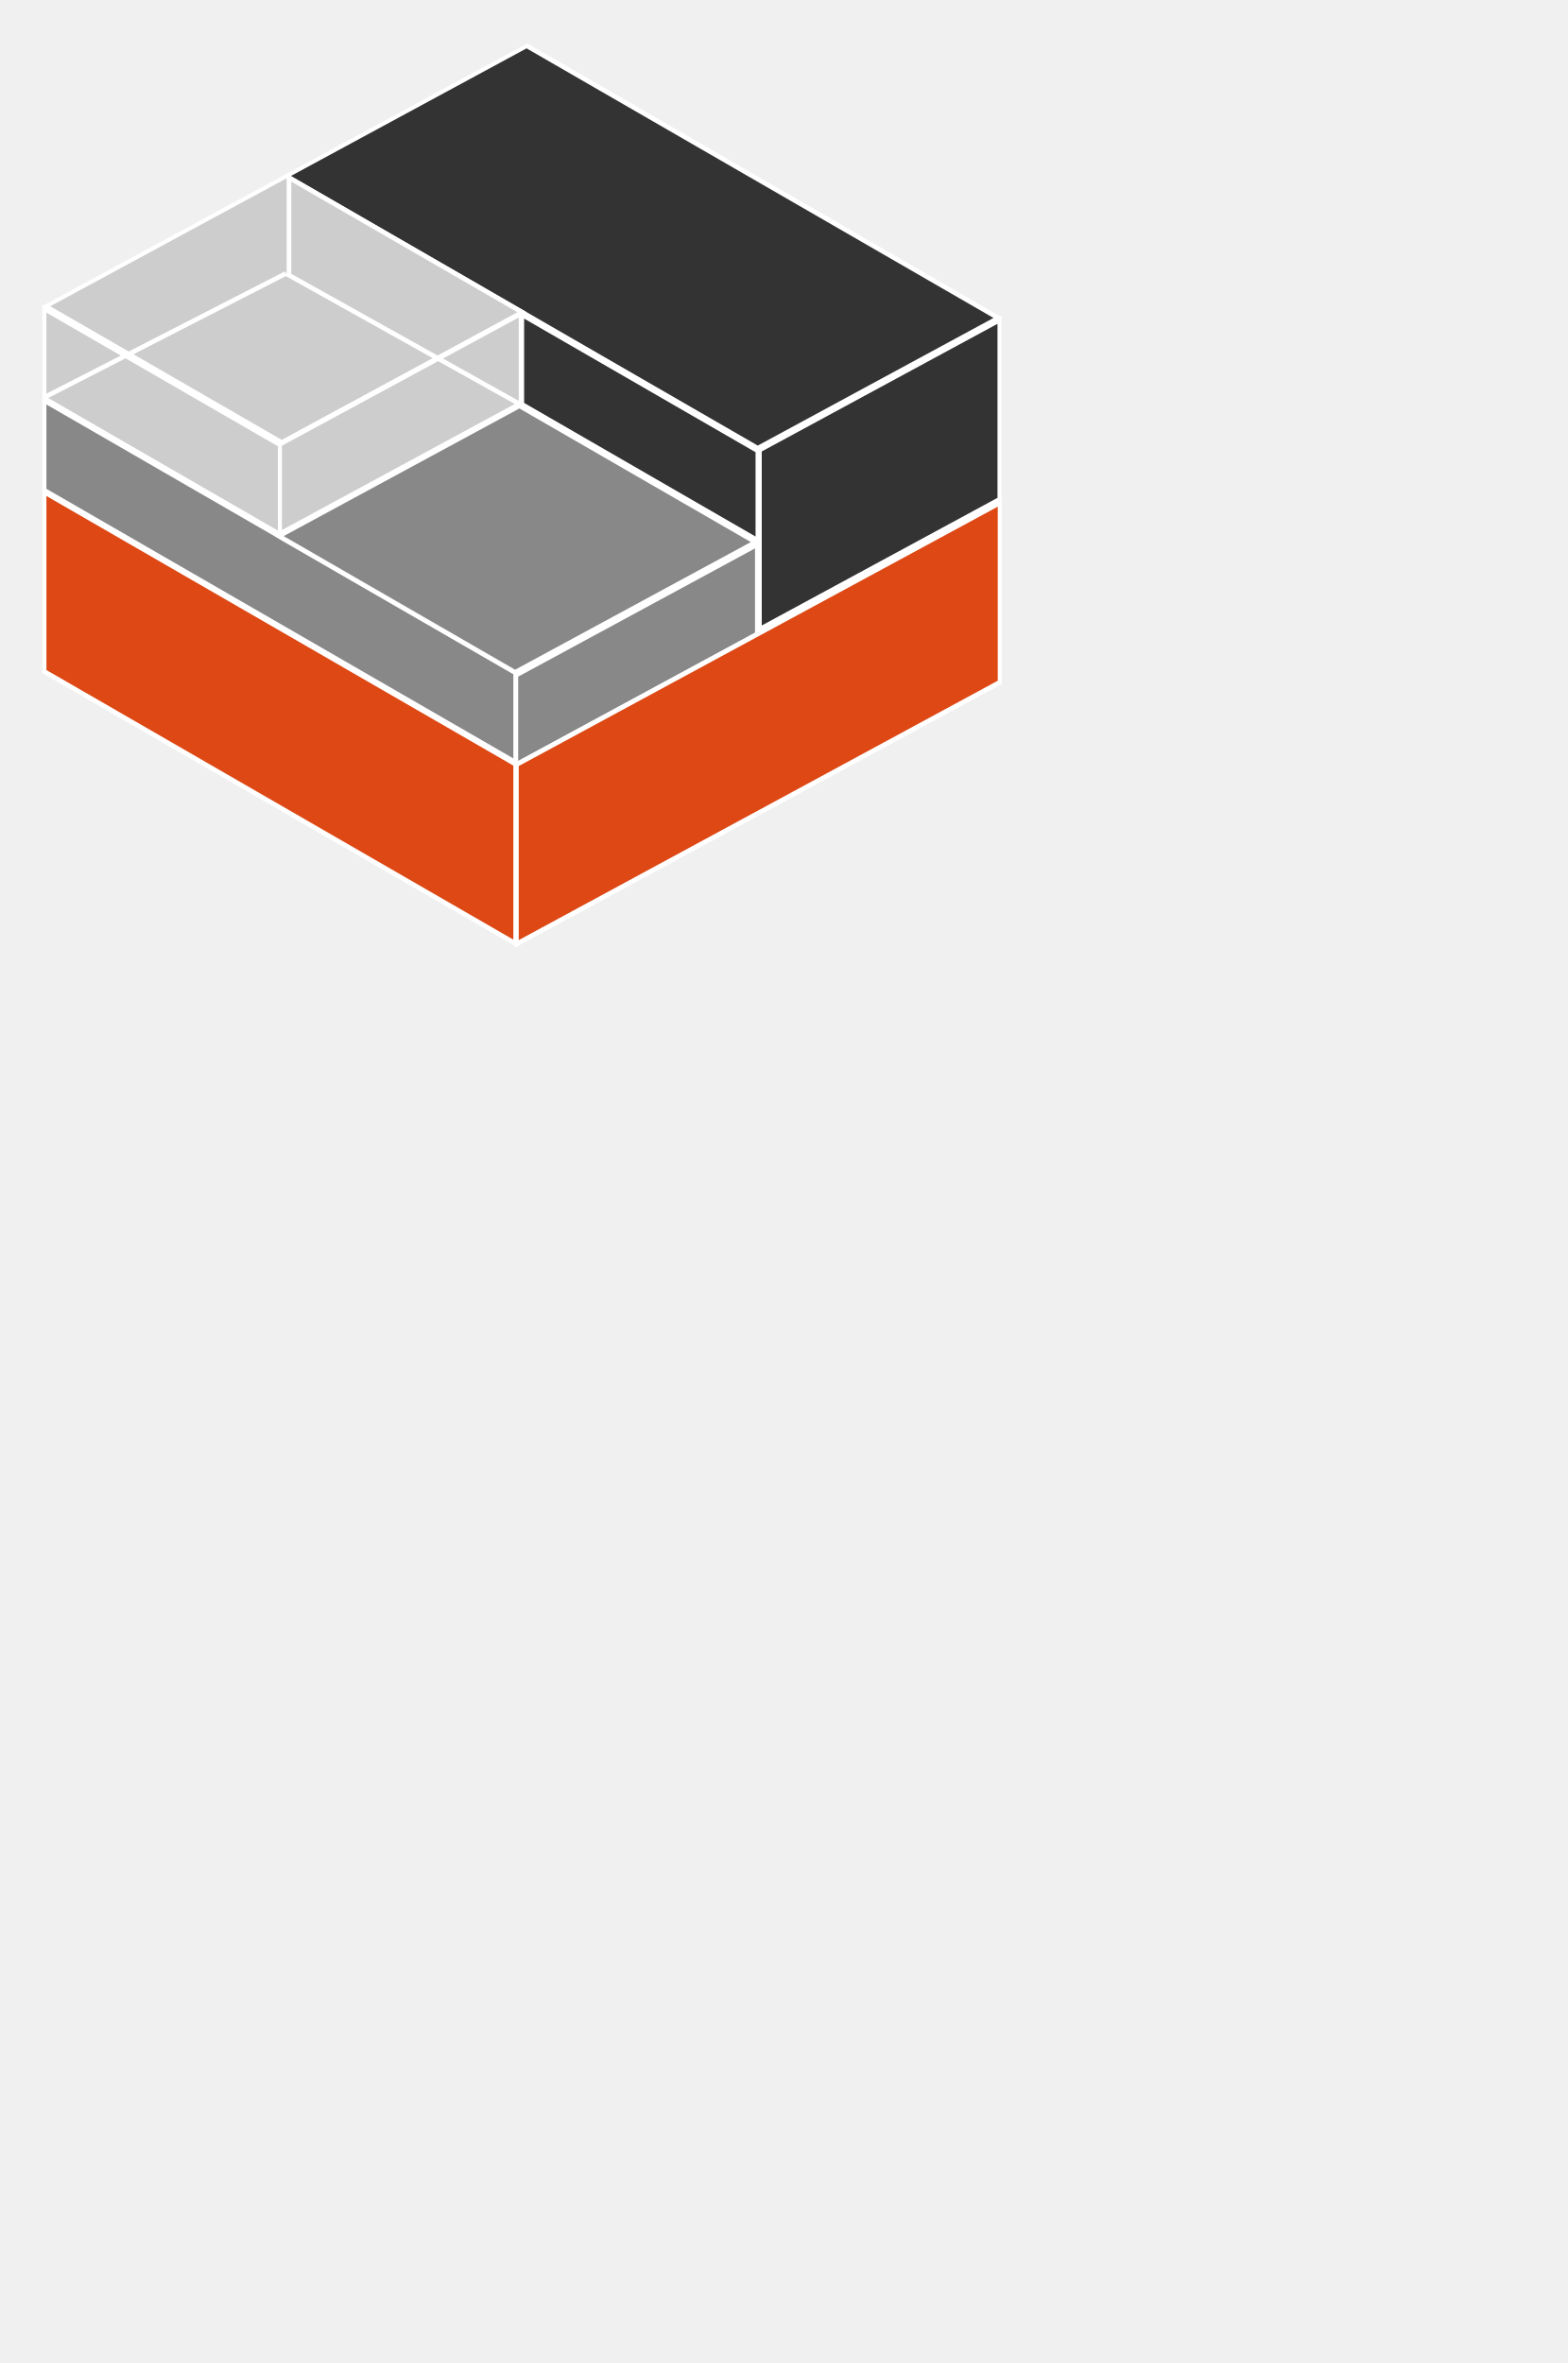
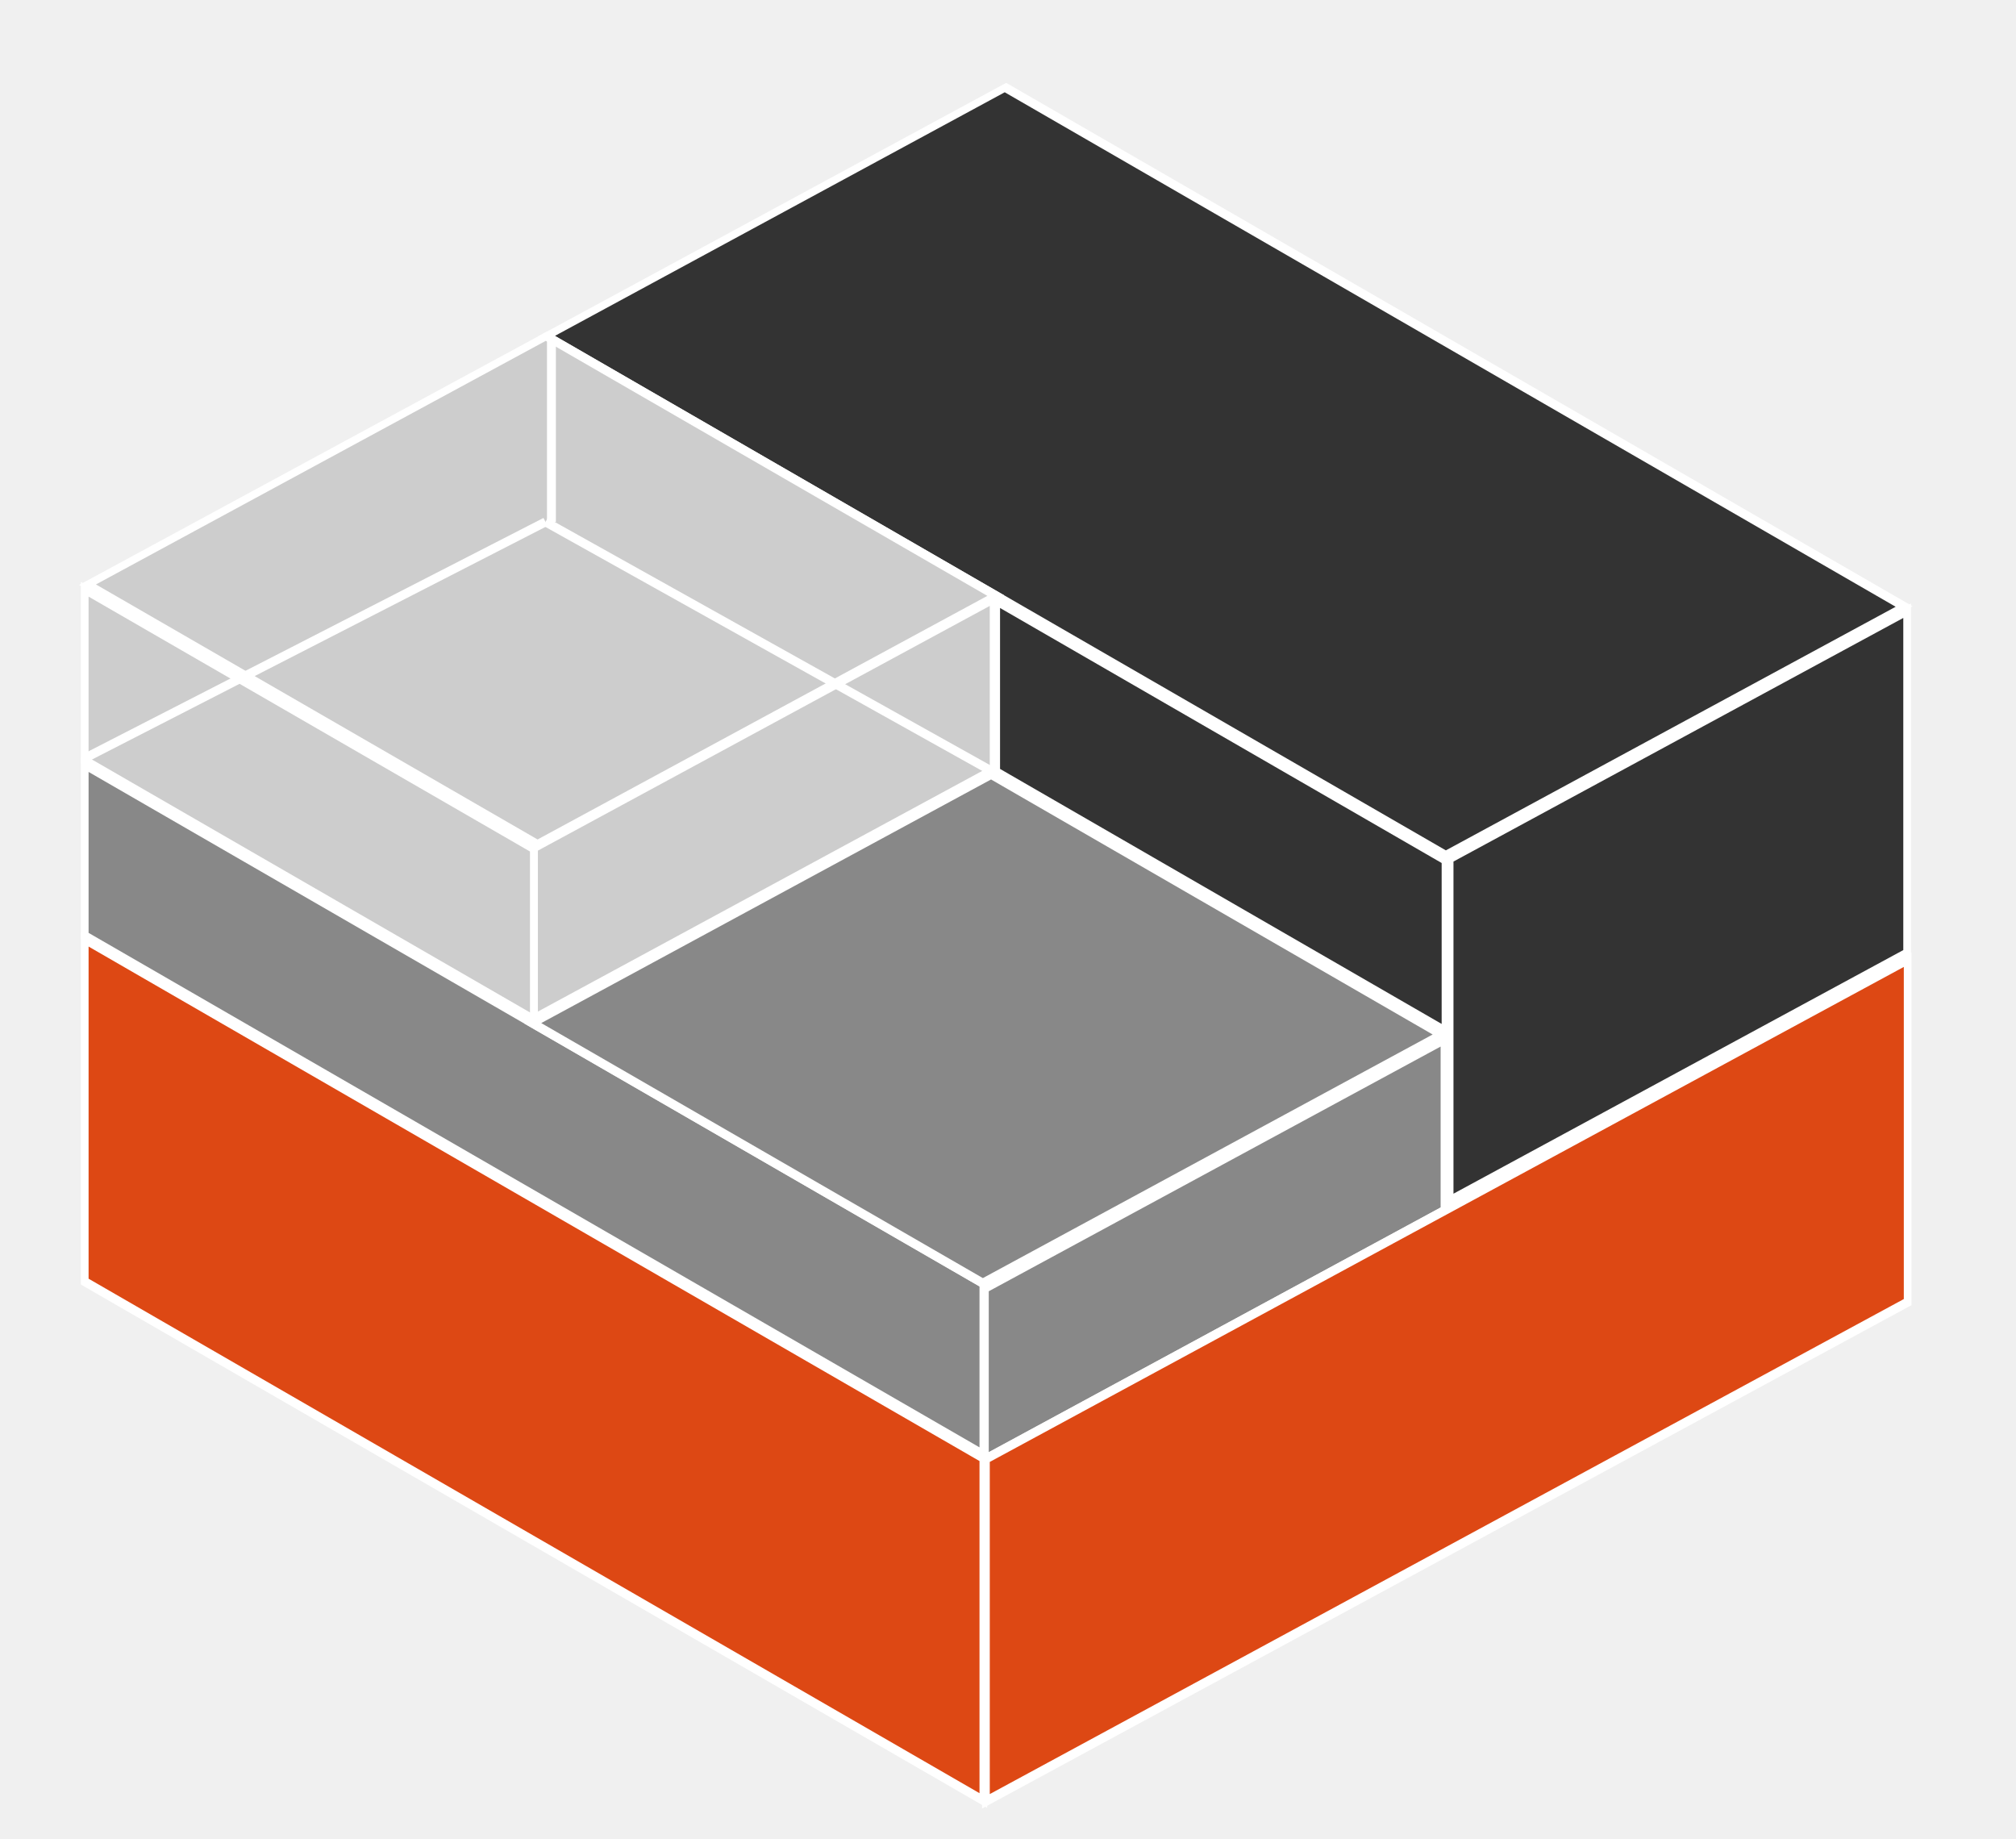
- <svg xmlns="http://www.w3.org/2000/svg" version="1.1" baseProfile="full">
+ <svg xmlns="http://www.w3.org/2000/svg" version="1.1" baseProfile="full" width="340" height="310">
  <g stroke="white" stroke-width="1.5">
    <g transform="rotate(30) skewX(30)">
      <rect x="110" y="-72" width="175" height="75" fill="#333333" transform="skewX(-50)" />
      <rect x="110" y="3" width="87.5" height="75" fill="#CDCDCD" transform="skewX(-50)" />
      <rect x="16.5" y="78.9" width="87.5" height="25" fill="#CDCDCD" />
      <rect x="16.5" y="104.5" width="175" height="25" fill="#888888" />
      <rect x="16.5" y="130" width="175" height="50" fill="#DD4814" />
      <rect x="104" y="166" width="89.5" height="25" fill="#CDCDCD" transform="skewY(-40)" />
      <rect x="228.3" y="29.5" width="87.5" height="75" fill="#888888" transform="skewX(-50)" />
      <rect x="191.8" y="266" width="89.5" height="25" fill="#888888" transform="skewY(-40)" />
      <rect x="192" y="291" width="179.5" height="50" fill="#DD4814" transform="skewY(-40)" />
      <rect x="282.3" y="240" width="89.1" height="50" fill="#333333" transform="skewY(-40)" />
      <rect x="194" y="3.7" width="87.5" height="25" fill="#333333" />
    </g>
    <line x1="93" y1="57" x2="93" y2="88" />
    <line x1="169" y1="131" x2="92" y2="88" />
    <line x1="92" y1="88" x2="14" y2="128" />
  </g>
</svg>
